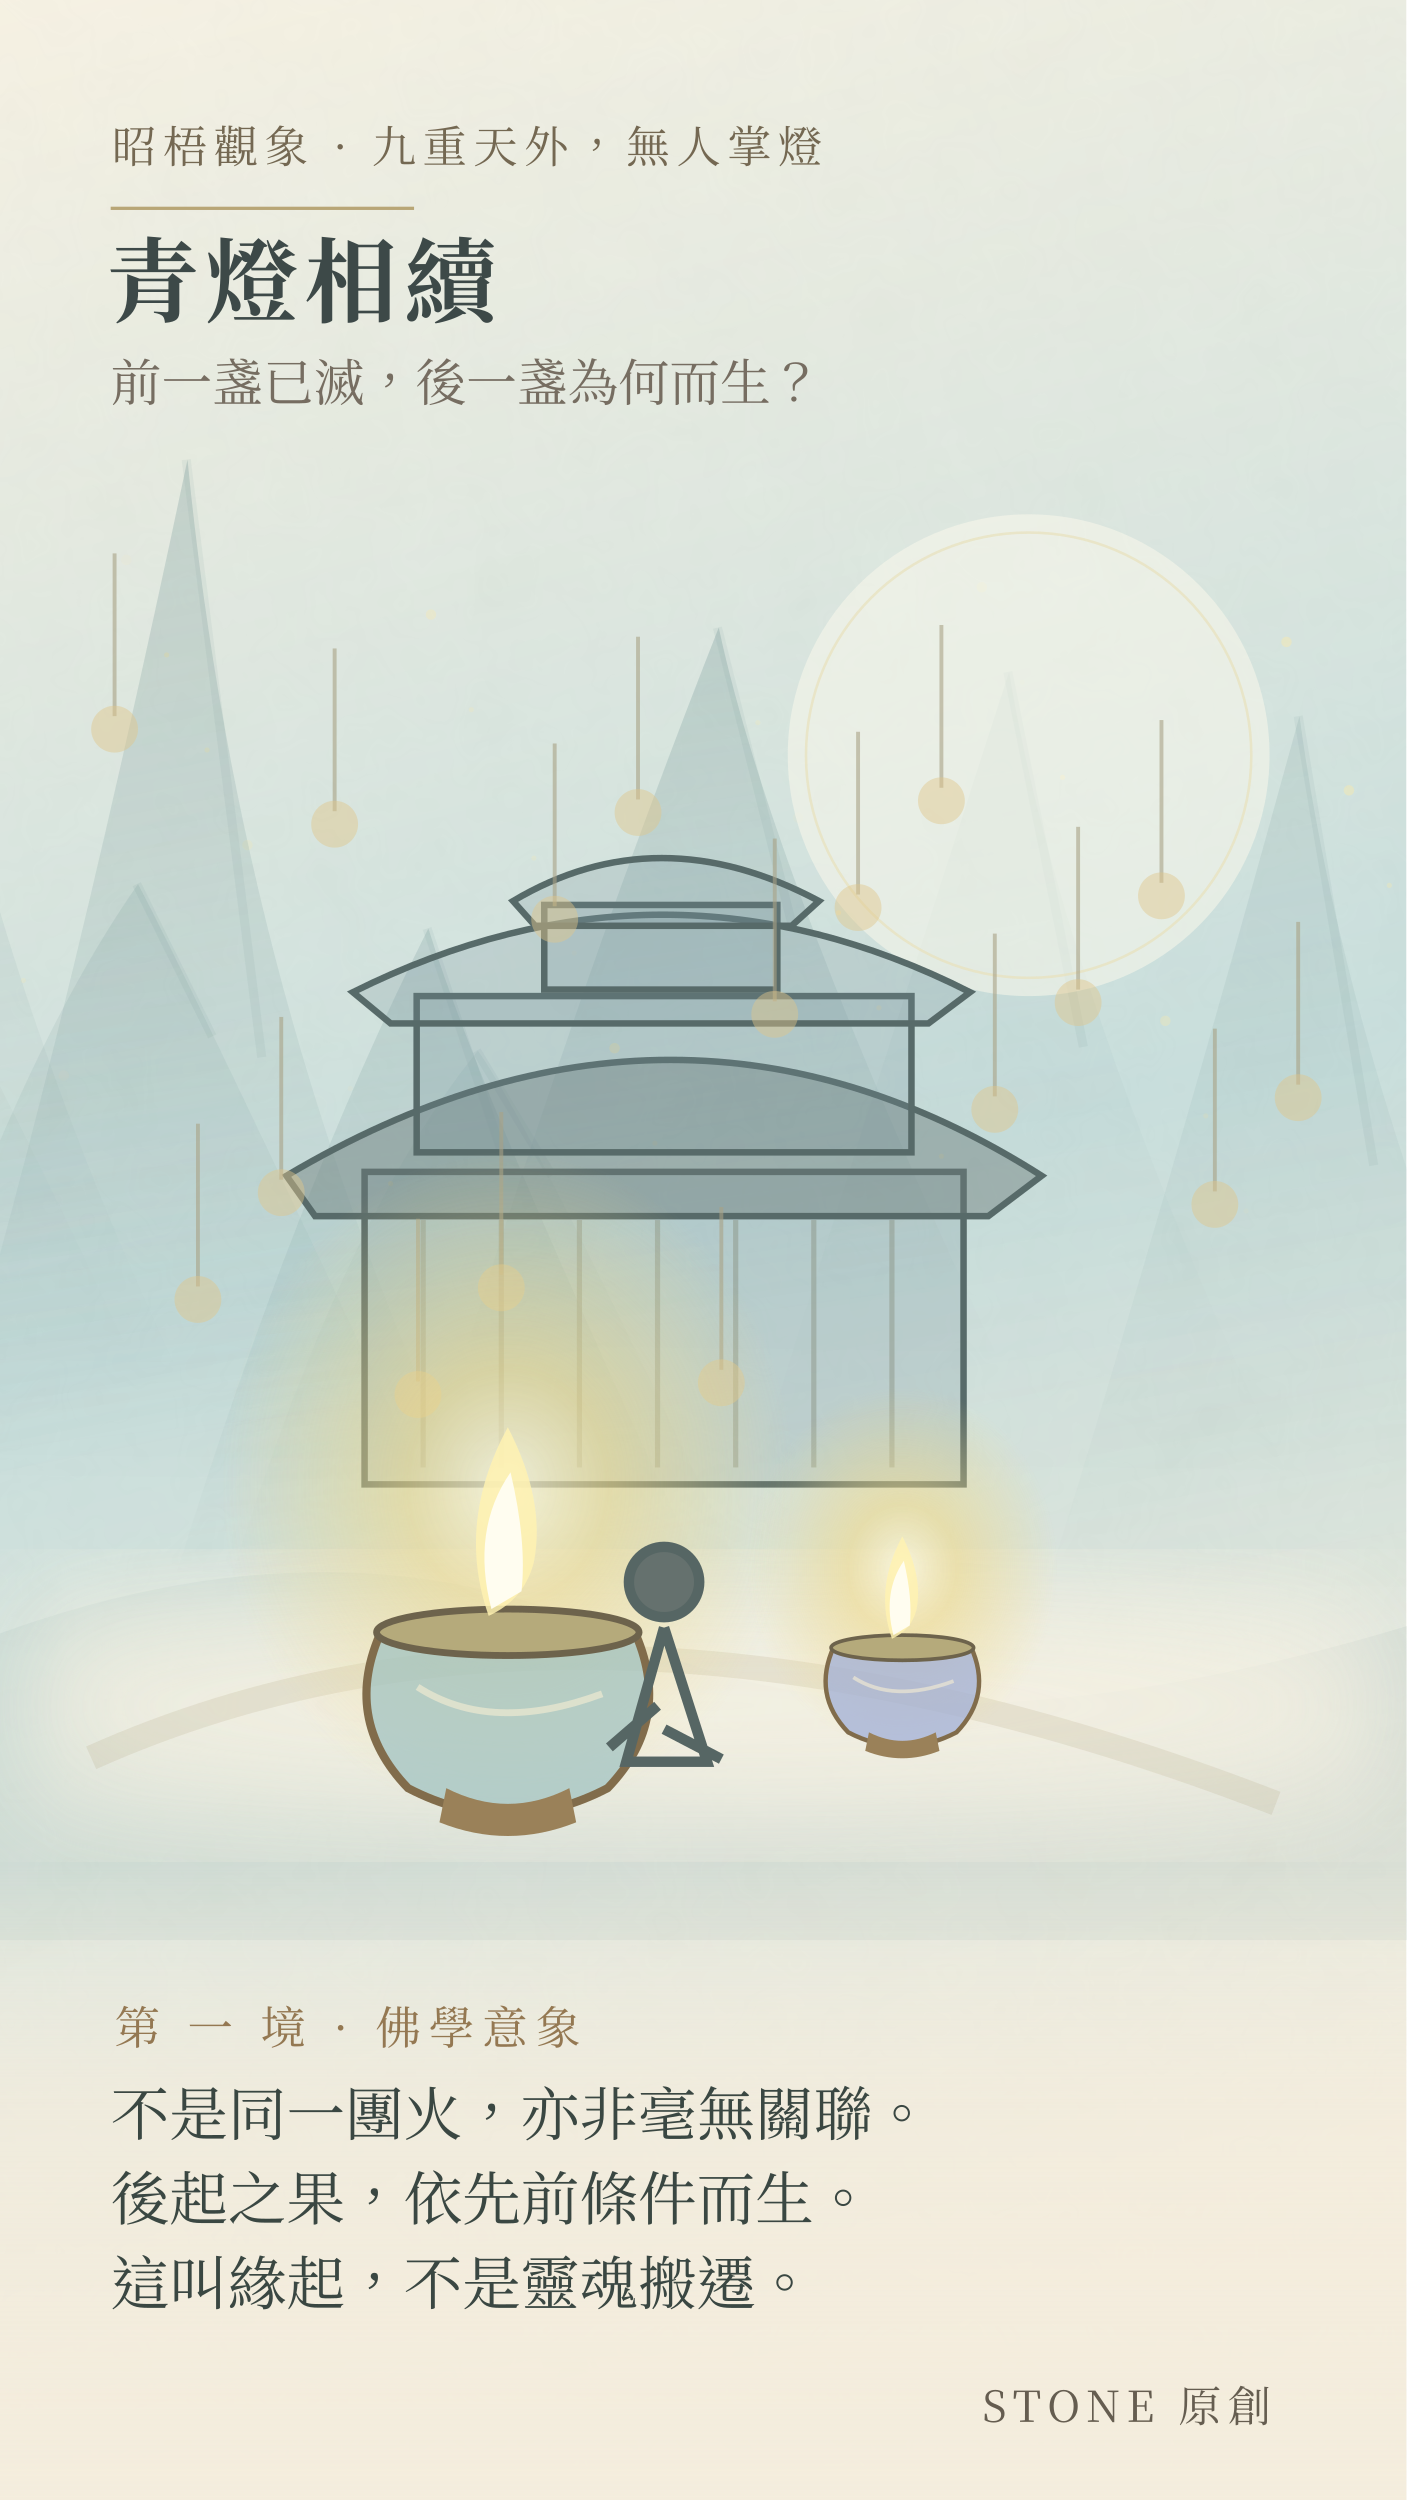
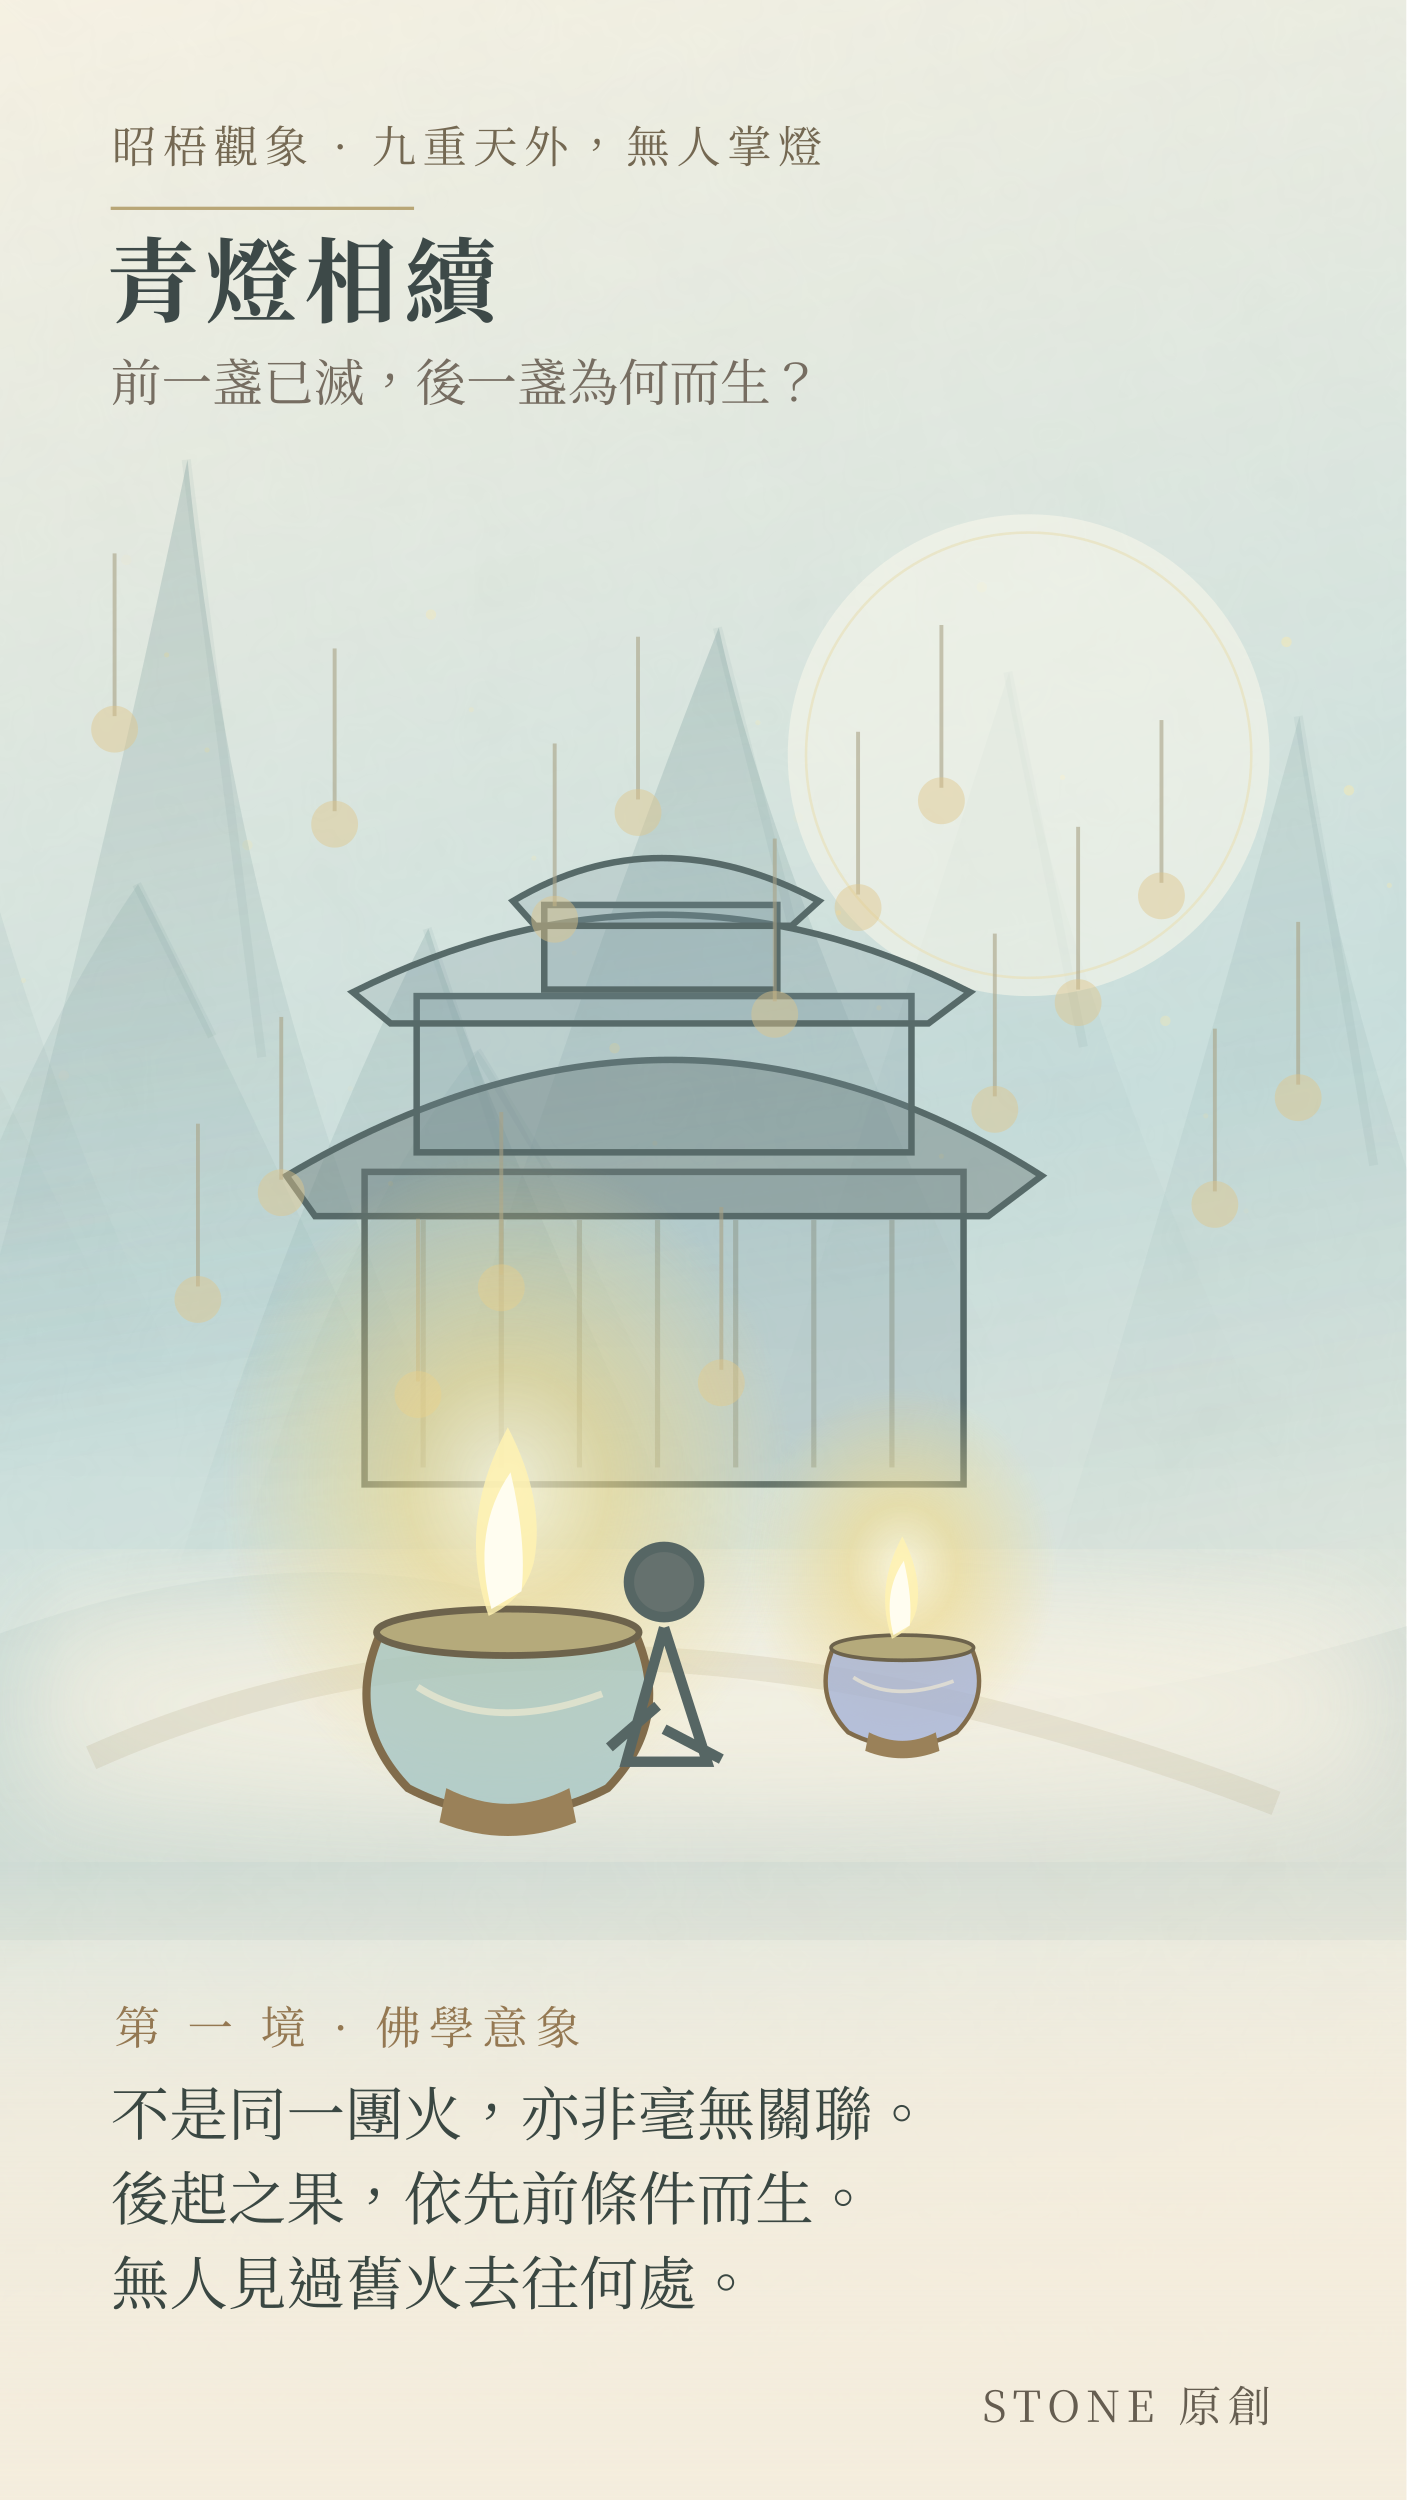
<svg xmlns="http://www.w3.org/2000/svg" width="1080" height="1920" viewBox="0 0 1080 1920" role="img">
  <defs>
    <linearGradient id="sky" x2=".14" y2="1">
      <stop stop-color="#f7f2e3" />
      <stop offset=".54" stop-color="#c8dedc" />
      <stop offset="1" stop-color="#f4eddd" />
    </linearGradient>
    <linearGradient id="fade" x1="0" y1="0" x2="0" y2="1">
      <stop stop-color="#f7f2e3" stop-opacity="0" />
      <stop offset=".38" stop-color="#f4eddd" stop-opacity=".7" />
      <stop offset="1" stop-color="#f4eddd" stop-opacity="1" />
    </linearGradient>
    <radialGradient id="light">
      <stop stop-color="#fff9dd" stop-opacity=".99" />
      <stop offset=".35" stop-color="#f0da8c" stop-opacity=".8" />
      <stop offset="1" stop-color="#f0da8c" stop-opacity="0" />
    </radialGradient>
    <linearGradient id="cliff" x2=".1" y2="1">
      <stop stop-color="#5b8385" stop-opacity=".46" />
      <stop offset="1" stop-color="#5b8385" stop-opacity=".03" />
    </linearGradient>
    <filter id="soft">
      <feGaussianBlur stdDeviation="24" />
    </filter>
    <filter id="haze">
      <feGaussianBlur stdDeviation="55" />
    </filter>
    <filter id="paper">
      <feTurbulence type="fractalNoise" baseFrequency=".017" numOctaves="3" seed="7" result="noise" />
      <feColorMatrix in="noise" type="saturate" values="0" />
      <feComponentTransfer>
        <feFuncA type="linear" slope=".11" />
      </feComponentTransfer>
    </filter>
  </defs>
  <rect width="1080" height="1920" fill="url(#sky)" />
  <rect width="1080" height="1920" fill="#fff8ea" filter="url(#paper)" opacity=".36" />
  <circle cx="97" cy="430" r="4" fill="#ffe9a2" opacity="0.08" />
  <circle cx="410" cy="659" r="2" fill="#ffe9a2" opacity="0.18" />
  <circle cx="723" cy="888" r="2" fill="#ffe9a2" opacity="0.28" />
  <circle cx="1036" cy="607" r="4" fill="#ffe9a2" opacity="0.38" />
  <circle cx="269" cy="836" r="2" fill="#ffe9a2" opacity="0.08" />
  <circle cx="582" cy="555" r="2" fill="#ffe9a2" opacity="0.18" />
  <circle cx="895" cy="784" r="4" fill="#ffe9a2" opacity="0.28" />
  <circle cx="128" cy="503" r="2" fill="#ffe9a2" opacity="0.38" />
  <circle cx="441" cy="732" r="2" fill="#ffe9a2" opacity="0.08" />
  <circle cx="754" cy="451" r="4" fill="#ffe9a2" opacity="0.18" />
  <circle cx="1067" cy="680" r="2" fill="#ffe9a2" opacity="0.28" />
  <circle cx="300" cy="909" r="2" fill="#ffe9a2" opacity="0.38" />
  <circle cx="613" cy="628" r="4" fill="#ffe9a2" opacity="0.08" />
  <circle cx="926" cy="857" r="2" fill="#ffe9a2" opacity="0.18" />
  <circle cx="159" cy="576" r="2" fill="#ffe9a2" opacity="0.28" />
  <circle cx="472" cy="805" r="4" fill="#ffe9a2" opacity="0.38" />
  <circle cx="785" cy="524" r="2" fill="#ffe9a2" opacity="0.08" />
  <circle cx="18" cy="753" r="2" fill="#ffe9a2" opacity="0.18" />
  <circle cx="331" cy="472" r="4" fill="#ffe9a2" opacity="0.28" />
  <circle cx="644" cy="701" r="2" fill="#ffe9a2" opacity="0.38" />
  <circle cx="957" cy="930" r="2" fill="#ffe9a2" opacity="0.08" />
  <circle cx="190" cy="649" r="4" fill="#ffe9a2" opacity="0.18" />
  <circle cx="503" cy="878" r="2" fill="#ffe9a2" opacity="0.28" />
  <circle cx="816" cy="597" r="2" fill="#ffe9a2" opacity="0.38" />
  <circle cx="49" cy="826" r="4" fill="#ffe9a2" opacity="0.08" />
  <circle cx="362" cy="545" r="2" fill="#ffe9a2" opacity="0.18" />
  <circle cx="675" cy="774" r="2" fill="#ffe9a2" opacity="0.28" />
  <circle cx="988" cy="493" r="4" fill="#ffe9a2" opacity="0.38" />
  <g>
    <path d="M-310 1025 Q-220 735 -117 645 Q-76 665 95 1030Z" fill="url(#cliff)" opacity="0.19" />
    <path d="M-118 645 L-60 705" stroke="#5b8385" opacity=".08" stroke-width="7" />
    <path d="M-87 1116 Q3 826 106 679 Q147 756 318 1121Z" fill="url(#cliff)" opacity="0.31" />
    <path d="M105 679 L163 796" stroke="#5b8385" opacity=".08" stroke-width="7" />
    <path d="M136 1207 Q226 917 329 713 Q370 847 541 1212Z" fill="url(#cliff)" opacity="0.43" />
    <path d="M328 713 L386 887" stroke="#5b8385" opacity=".08" stroke-width="7" />
    <path d="M359 1033 Q449 743 552 482 Q593 673 764 1038Z" fill="url(#cliff)" opacity="0.55" />
    <path d="M551 482 L609 713" stroke="#5b8385" opacity=".08" stroke-width="7" />
    <path d="M582 1124 Q672 834 775 516 Q816 764 987 1129Z" fill="url(#cliff)" opacity="0.19" />
    <path d="M774 516 L832 804" stroke="#5b8385" opacity=".08" stroke-width="7" />
    <path d="M805 1215 Q895 925 998 550 Q1039 855 1210 1220Z" fill="url(#cliff)" opacity="0.31" />
    <path d="M997 550 L1055 895" stroke="#5b8385" opacity=".08" stroke-width="7" />
    <path d="M-272 1041 Q-182 751 -79 319 Q-38 681 133 1046Z" fill="url(#cliff)" opacity="0.43" />
    <path d="M-80 319 L-22 721" stroke="#5b8385" opacity=".08" stroke-width="7" />
    <path d="M-49 1132 Q41 842 144 353 Q185 772 356 1137Z" fill="url(#cliff)" opacity="0.55" />
    <path d="M143 353 L201 812" stroke="#5b8385" opacity=".08" stroke-width="7" />
    <path d="M174 1223 Q264 933 367 807 Q408 863 579 1228Z" fill="url(#cliff)" opacity="0.19" />
    <path d="M366 807 L424 903" stroke="#5b8385" opacity=".08" stroke-width="7" />
  </g>
  <path d="M-40 1270 Q250 1150 485 1260 T1140 1230V1490H-40Z" fill="#5b8385" opacity=".09" />
  <ellipse cx="530" cy="1310" rx="650" ry="100" fill="#f7f2e3" filter="url(#haze)" opacity=".9" />
  <circle cx="790" cy="580" r="185" fill="#faf8eb" opacity=".55" />
  <circle cx="790" cy="580" r="171" fill="none" stroke="#e8e1bc" stroke-width="2" opacity=".7" />
  <g stroke="#576a69" stroke-width="5" fill="#77939a" fill-opacity=".22">
    <path d="M280 1140 L280 900 L740 900 L740 1140Z" />
    <path d="M220 903 Q520 725 800 903L759 934H242Z" fill="#6d7c7b" fill-opacity=".45" />
    <path d="M320 885 L320 765H700V885Z" />
    <path d="M271 762 Q510 643 745 762L713 786H300Z" />
    <path d="M418 760V695H597V760Z" />
    <path d="M394 692Q505 626 629 692L608 711H411Z" />
  </g>
  <g stroke="#8c9587" stroke-width="4" opacity=".5">
    <path d="M325 937 V1127" />
    <path d="M385 937 V1127" />
    <path d="M445 937 V1127" />
    <path d="M505 937 V1127" />
    <path d="M565 937 V1127" />
    <path d="M625 937 V1127" />
    <path d="M685 937 V1127" />
  </g>
  <path d="M88 425V550" stroke="#a8a285" stroke-width="3" opacity=".6" />
  <circle cx="88" cy="560" r="18" fill="#dfc68a" opacity=".45" />
  <path d="M257 498V623" stroke="#a8a285" stroke-width="3" opacity=".6" />
  <circle cx="257" cy="633" r="18" fill="#dfc68a" opacity=".45" />
  <path d="M426 571V696" stroke="#a8a285" stroke-width="3" opacity=".6" />
  <circle cx="426" cy="706" r="18" fill="#dfc68a" opacity=".45" />
  <path d="M595 644V769" stroke="#a8a285" stroke-width="3" opacity=".6" />
  <circle cx="595" cy="779" r="18" fill="#dfc68a" opacity=".45" />
  <path d="M764 717V842" stroke="#a8a285" stroke-width="3" opacity=".6" />
  <circle cx="764" cy="852" r="18" fill="#dfc68a" opacity=".45" />
  <path d="M933 790V915" stroke="#a8a285" stroke-width="3" opacity=".6" />
  <circle cx="933" cy="925" r="18" fill="#dfc68a" opacity=".45" />
  <path d="M152 863V988" stroke="#a8a285" stroke-width="3" opacity=".6" />
  <circle cx="152" cy="998" r="18" fill="#dfc68a" opacity=".45" />
  <path d="M321 936V1061" stroke="#a8a285" stroke-width="3" opacity=".6" />
  <circle cx="321" cy="1071" r="18" fill="#dfc68a" opacity=".45" />
  <path d="M490 489V614" stroke="#a8a285" stroke-width="3" opacity=".6" />
  <circle cx="490" cy="624" r="18" fill="#dfc68a" opacity=".45" />
  <path d="M659 562V687" stroke="#a8a285" stroke-width="3" opacity=".6" />
  <circle cx="659" cy="697" r="18" fill="#dfc68a" opacity=".45" />
  <path d="M828 635V760" stroke="#a8a285" stroke-width="3" opacity=".6" />
  <circle cx="828" cy="770" r="18" fill="#dfc68a" opacity=".45" />
  <path d="M997 708V833" stroke="#a8a285" stroke-width="3" opacity=".6" />
  <circle cx="997" cy="843" r="18" fill="#dfc68a" opacity=".45" />
  <path d="M216 781V906" stroke="#a8a285" stroke-width="3" opacity=".6" />
  <circle cx="216" cy="916" r="18" fill="#dfc68a" opacity=".45" />
  <path d="M385 854V979" stroke="#a8a285" stroke-width="3" opacity=".6" />
  <circle cx="385" cy="989" r="18" fill="#dfc68a" opacity=".45" />
  <path d="M554 927V1052" stroke="#a8a285" stroke-width="3" opacity=".6" />
  <circle cx="554" cy="1062" r="18" fill="#dfc68a" opacity=".45" />
  <path d="M723 480V605" stroke="#a8a285" stroke-width="3" opacity=".6" />
  <circle cx="723" cy="615" r="18" fill="#dfc68a" opacity=".45" />
  <path d="M892 553V678" stroke="#a8a285" stroke-width="3" opacity=".6" />
  <circle cx="892" cy="688" r="18" fill="#dfc68a" opacity=".45" />
  <path d="M70 1350 Q450 1180 980 1385" fill="none" stroke="#ae9e7a" stroke-width="19" opacity=".18" />
  <g transform="translate(390 1262) scale(1.05)">
    <ellipse cx="0" cy="-115" rx="210" ry="245" fill="url(#light)" opacity=".75" />
    <path d="M-92 -10 Q-122 55 -73 106 Q0 144 73 106 Q122 55 92 -10Z" fill="#a0c2c2" fill-opacity=".72" stroke="#816c4b" stroke-width="6" />
    <ellipse cy="-8" rx="96" ry="17" fill="#b5aa7b" stroke="#6d634c" stroke-width="5" />
    <path d="M-45 106 Q0 129 45 106 L50 131 Q0 151 -50 131Z" fill="#9a8159" />
    <path d="M-14 -20Q-38 -88 0 -158Q28 -104 19 -59Q12 -32 -14 -20Z" fill="#fff2b2" opacity=".85" />
    <path d="M-12 -25 Q-27 -83 2 -125 Q14 -74 10 -38Z" fill="#fffdf0" />
    <path d="M-66 32 Q-12 67 69 37" fill="none" stroke="#f7eed3" opacity=".6" stroke-width="5" />
  </g>
  <g transform="translate(693 1270) scale(0.57)">
    <ellipse cx="0" cy="-115" rx="210" ry="245" fill="url(#light)" opacity=".75" />
    <path d="M-92 -10 Q-122 55 -73 106 Q0 144 73 106 Q122 55 92 -10Z" fill="#9eadd9" fill-opacity=".72" stroke="#816c4b" stroke-width="6" />
    <ellipse cy="-8" rx="96" ry="17" fill="#b5aa7b" stroke="#6d634c" stroke-width="5" />
    <path d="M-45 106 Q0 129 45 106 L50 131 Q0 151 -50 131Z" fill="#9a8159" />
    <path d="M-14 -20Q-38 -88 0 -158Q28 -104 19 -59Q12 -32 -14 -20Z" fill="#fff2b2" opacity=".85" />
    <path d="M-12 -25 Q-27 -83 2 -125 Q14 -74 10 -38Z" fill="#fffdf0" />
    <path d="M-66 32 Q-12 67 69 37" fill="none" stroke="#f7eed3" opacity=".6" stroke-width="5" />
  </g>
  <g transform="translate(510 1320)" stroke="#566664" stroke-width="8" fill="none">
    <circle cy="-105" r="27" fill="#65716e" />
    <path d="M0 -70 L-29 33 L33 33 L0 -70 M-5 -10L-42 22 M0 8L44 31" />
  </g>
  <rect y="1430" width="1080" height="490" fill="url(#fade)" />
  <g font-family="Noto Serif CJK TC,PingFang TC,serif" fill="#3d4948">
    <text x="86" y="125" font-size="34" letter-spacing="5" fill="#746852">昭梧觀象  ·  九重天外，無人掌燈</text>
    <path d="M85 160 H318" stroke="#b8a676" stroke-width="2.5" />
    <text x="82" y="242" font-size="71" font-weight="600" letter-spacing="5">青燈相續</text>
    <text x="85" y="308" font-size="39" fill="#766d61">前一盞已滅，後一盞為何而生？</text>
    <text x="88" y="1570" font-size="35" letter-spacing="6" fill="#947852">第 一 境 · 佛學意象</text>
    <text x="85" y="1640" font-size="45" fill="#3a4742">不是同一團火，亦非毫無關聯。</text>
    <text x="85" y="1705" font-size="45" fill="#3a4742">後起之果，依先前條件而生。</text>
-     <text x="85" y="1770" font-size="45" fill="#3a4742">這叫緣起，不是靈魂搬遷。</text>
+     <text x="85" y="1770" font-size="45" fill="#3a4742">無人見過舊火去往何處。</text>
  </g>
  <text x="976" y="1860" text-anchor="end" font-family="Noto Serif CJK TC,serif" font-size="33" letter-spacing="5" fill="#655d50">STONE 原創</text>
</svg>
